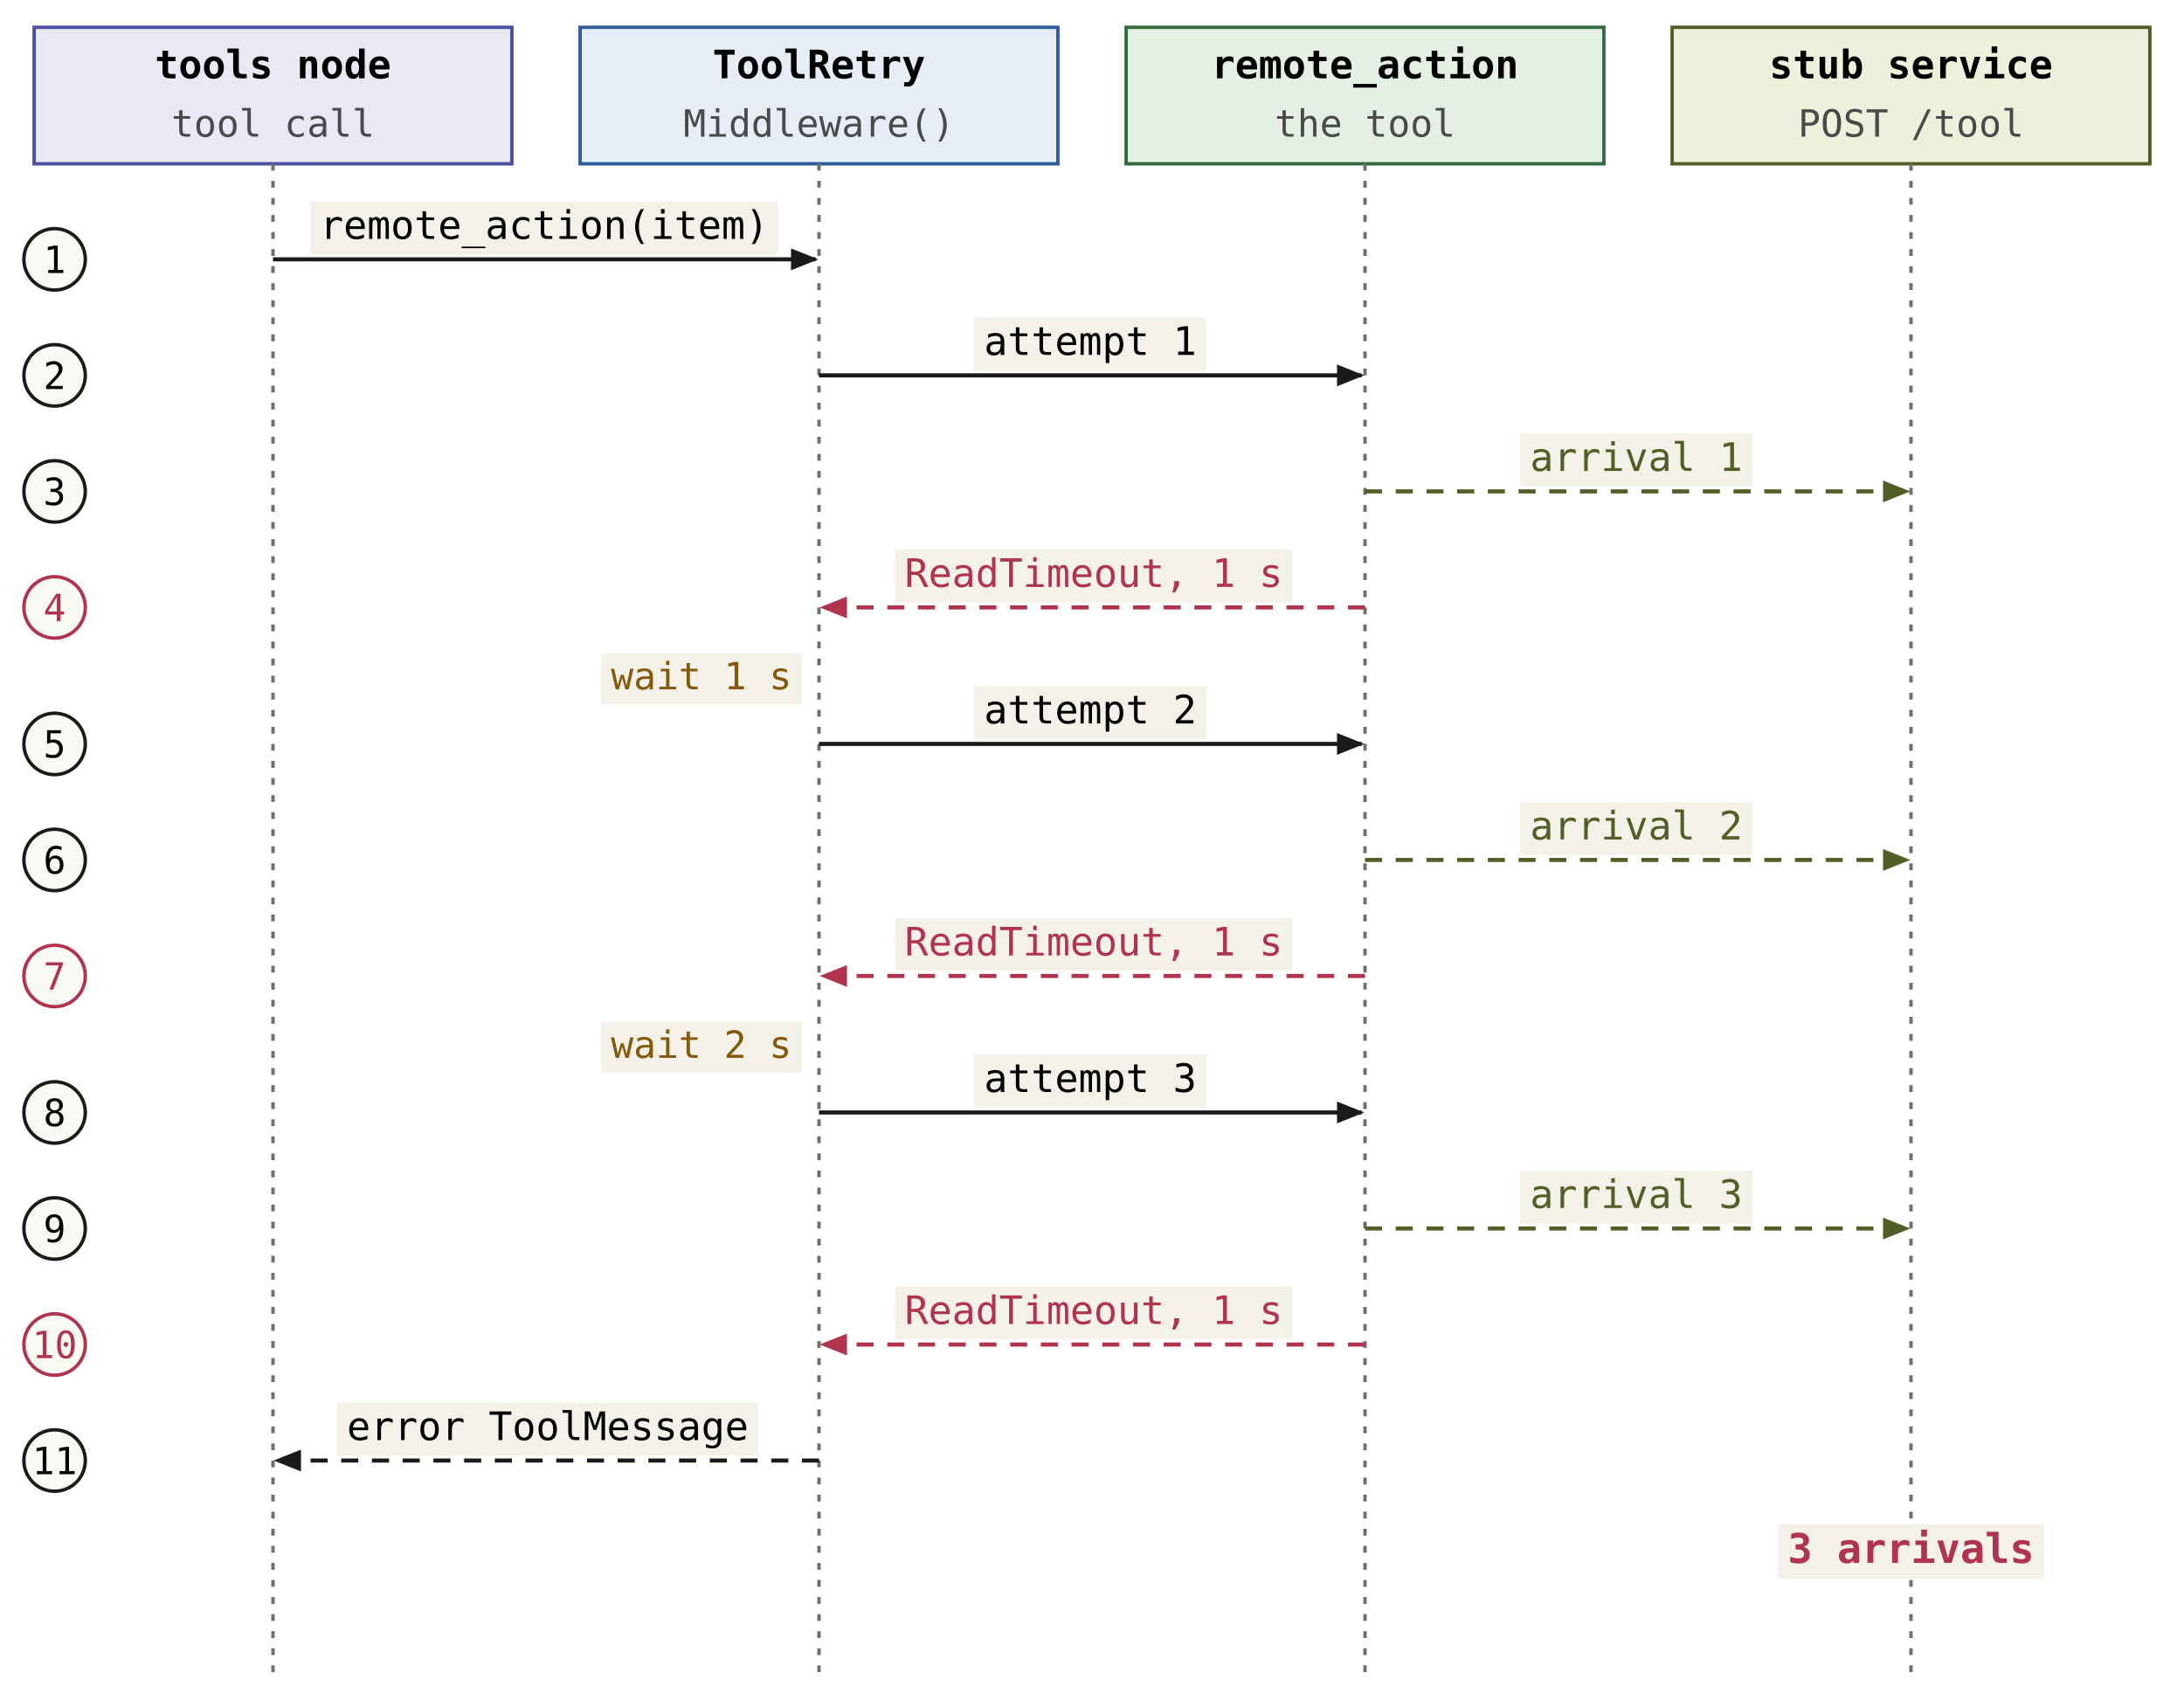
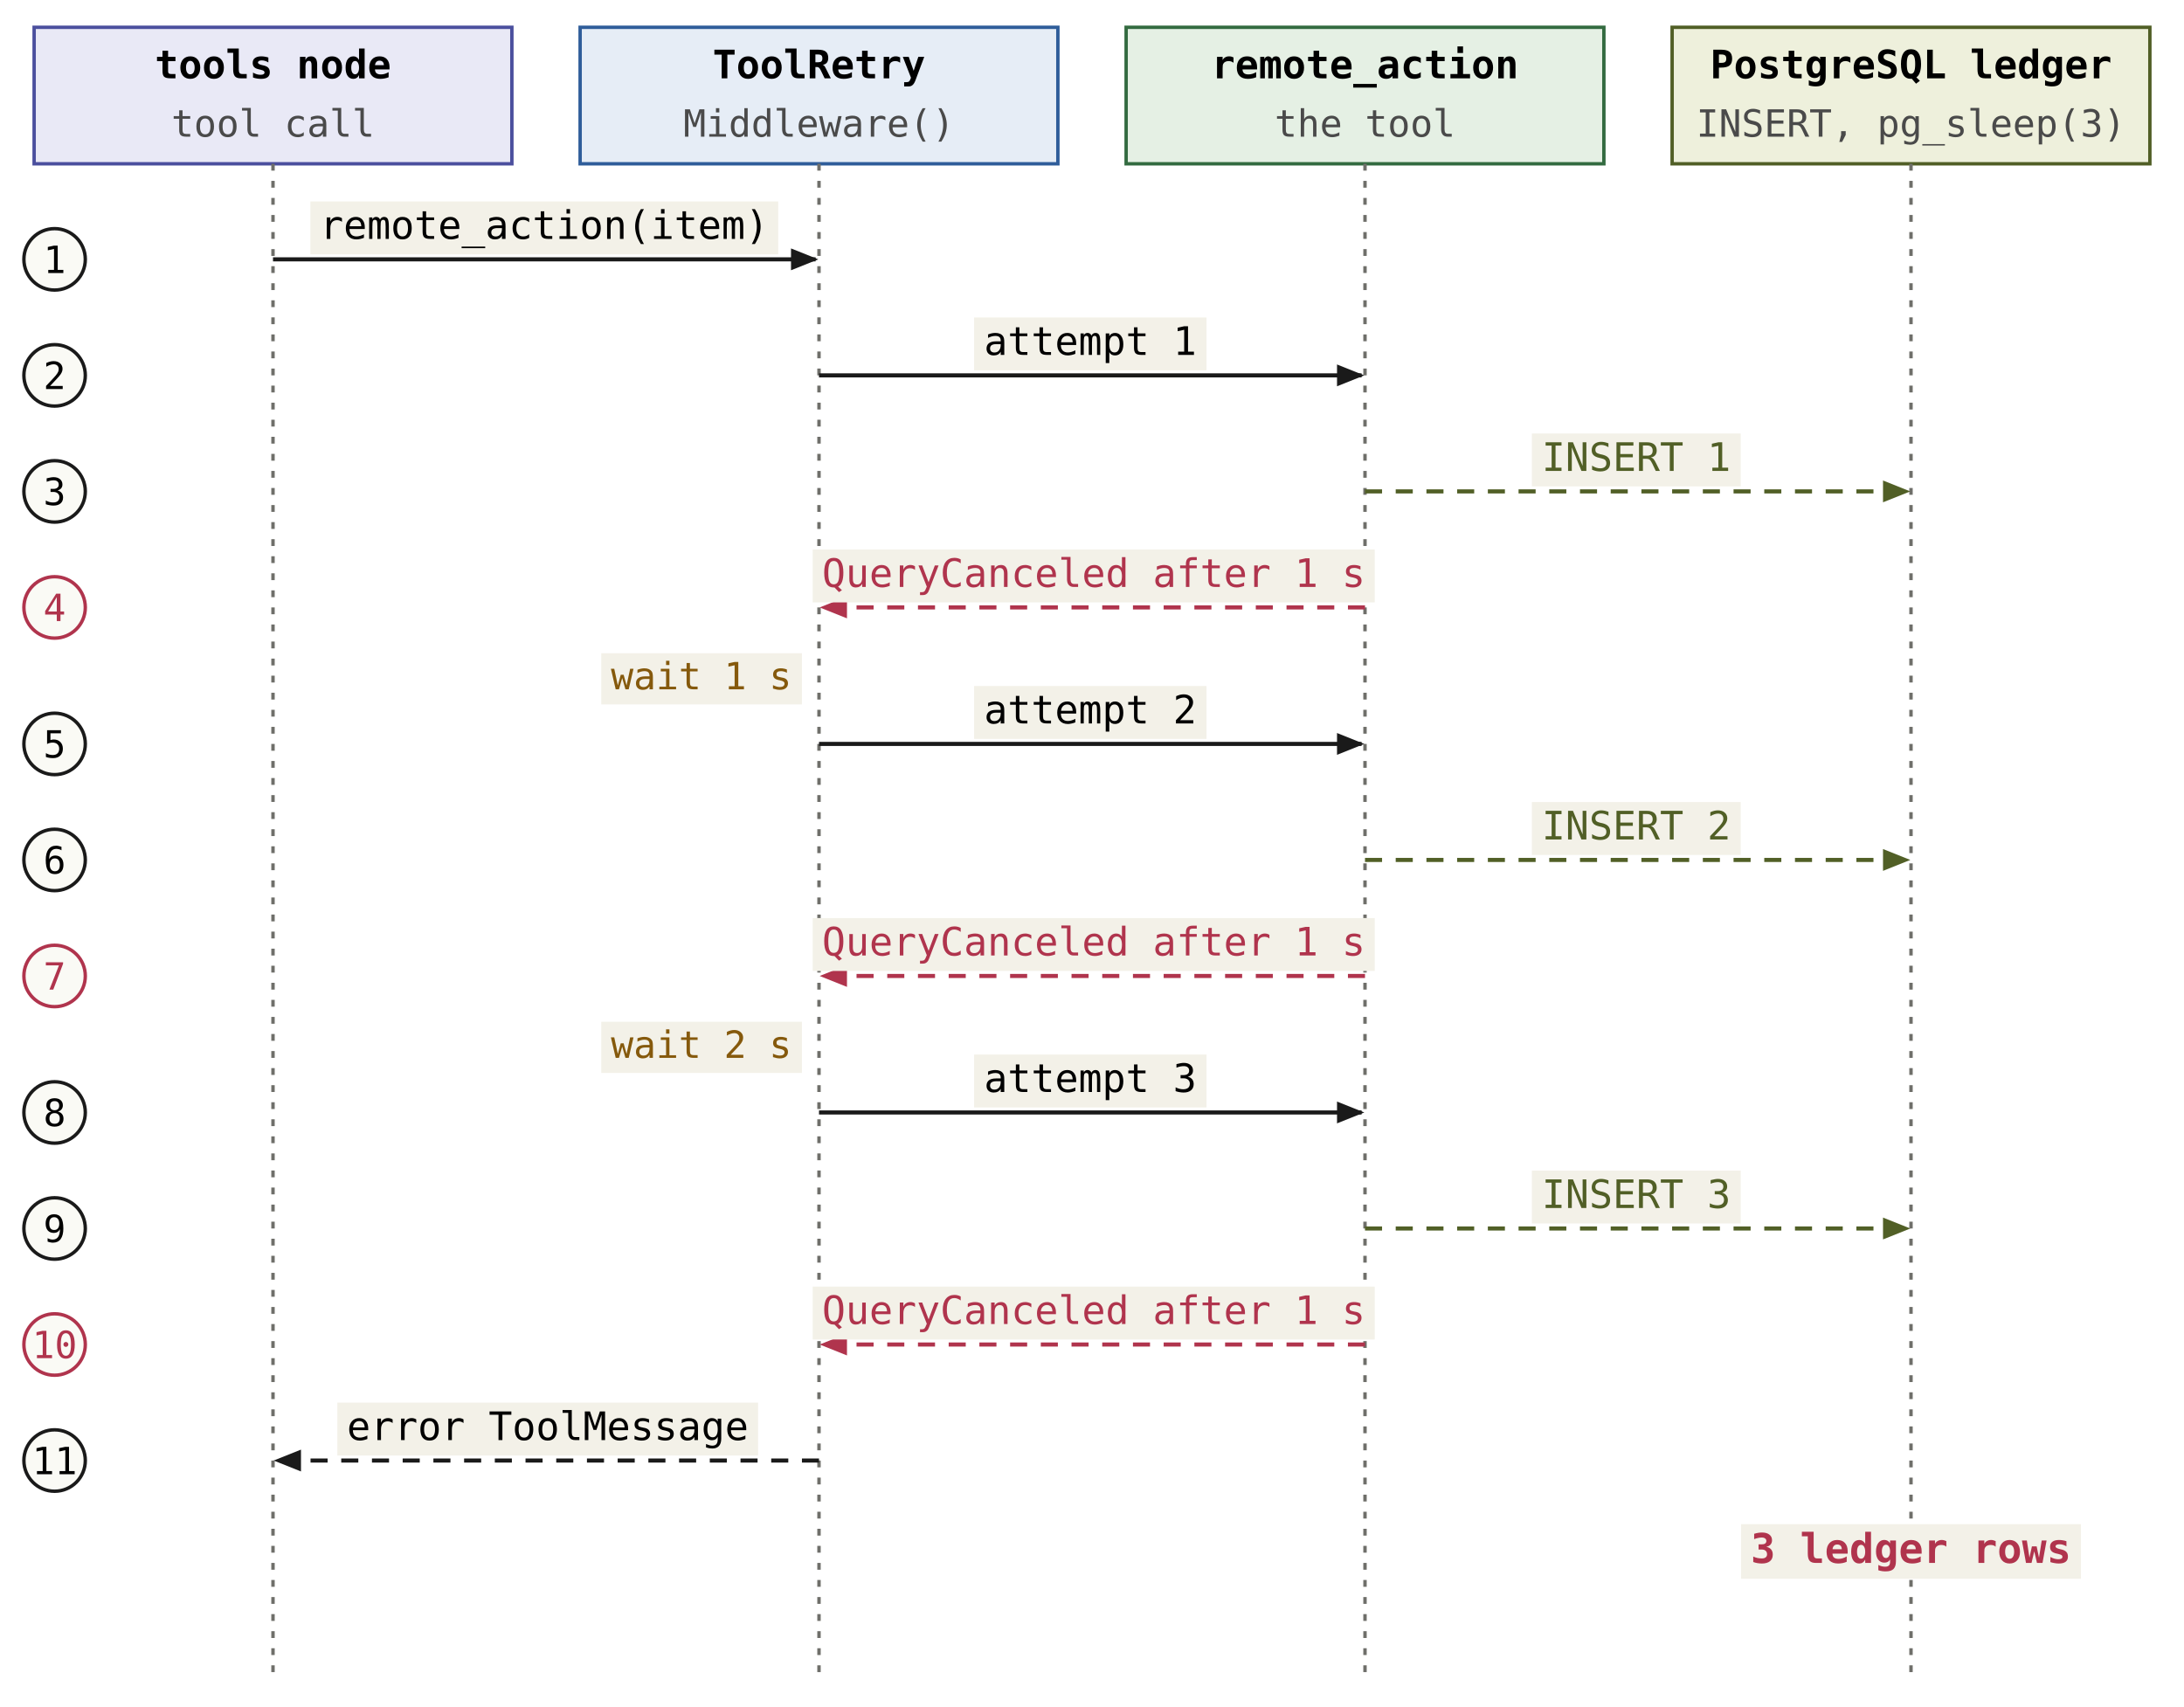
<svg xmlns="http://www.w3.org/2000/svg" viewBox="0 0 640 500" role="img" aria-labelledby="fig-3-5-title fig-3-5-desc" font-family="JetBrains Mono, ui-monospace, monospace">
  <defs>
    <marker id="fig-3-5-head-ink" viewBox="0 0 10 10" refX="9" refY="5" markerWidth="8" markerHeight="8" markerUnits="userSpaceOnUse" orient="auto-start-reverse">
      <path d="M0 1 L10 5 L0 9 z" fill="var(--m-ink, #1a1a1a)" />
    </marker>
    <marker id="fig-3-5-head-olive" viewBox="0 0 10 10" refX="9" refY="5" markerWidth="8" markerHeight="8" markerUnits="userSpaceOnUse" orient="auto-start-reverse">
      <path d="M0 1 L10 5 L0 9 z" fill="var(--m-olive-ink, #515f26)" />
    </marker>
    <marker id="fig-3-5-head-rose" viewBox="0 0 10 10" refX="9" refY="5" markerWidth="8" markerHeight="8" markerUnits="userSpaceOnUse" orient="auto-start-reverse">
      <path d="M0 1 L10 5 L0 9 z" fill="var(--m-rose-ink, #b0344d)" />
    </marker>
  </defs>
  <rect x="10" y="8" width="140" height="40" fill="var(--m-indigo-fill, #e9e9f6)" stroke="var(--m-indigo-ink, #4b4f9e)" />
  <text x="80" y="22.95" font-size="11.5" text-anchor="middle" font-weight="700">tools node</text>
  <text x="80" y="40.05" font-size="11" text-anchor="middle" class="m-serif" fill="var(--m-ink-soft, #4a4a4a)">tool call</text>
  <line x1="80" y1="48" x2="80" y2="490" stroke="var(--m-ink-mute, #6f6f6a)" stroke-width="1" stroke-dasharray="2 3" />
  <rect x="170" y="8" width="140" height="40" fill="var(--m-blue-fill, #e6edf6)" stroke="var(--m-blue-ink, #2f5d9a)" />
  <text x="240" y="22.95" font-size="11.5" text-anchor="middle" font-weight="700">ToolRetry</text>
  <text x="240" y="40.05" font-size="11" text-anchor="middle" class="m-serif" fill="var(--m-ink-soft, #4a4a4a)">Middleware()</text>
  <line x1="240" y1="48" x2="240" y2="490" stroke="var(--m-ink-mute, #6f6f6a)" stroke-width="1" stroke-dasharray="2 3" />
  <rect x="330" y="8" width="140" height="40" fill="var(--m-green-fill, #e5f0e4)" stroke="var(--m-green-ink, #336b40)" />
  <text x="400" y="22.95" font-size="11.5" text-anchor="middle" font-weight="700">remote_action</text>
  <text x="400" y="40.05" font-size="11" text-anchor="middle" class="m-serif" fill="var(--m-ink-soft, #4a4a4a)">the tool</text>
  <line x1="400" y1="48" x2="400" y2="490" stroke="var(--m-ink-mute, #6f6f6a)" stroke-width="1" stroke-dasharray="2 3" />
  <rect x="490" y="8" width="140" height="40" fill="var(--m-olive-fill, #eef0dc)" stroke="var(--m-olive-ink, #515f26)" />
-   <text x="560" y="22.95" font-size="11.5" text-anchor="middle" font-weight="700">stub service</text>
-   <text x="560" y="40.05" font-size="11" text-anchor="middle" class="m-serif" fill="var(--m-ink-soft, #4a4a4a)">POST /tool</text>
+   <text x="560" y="22.95" font-size="11.5" text-anchor="middle" font-weight="700">PostgreSQL ledger</text>
+   <text x="560" y="40.05" font-size="11" text-anchor="middle" class="m-serif" fill="var(--m-ink-soft, #4a4a4a)">INSERT, pg_sleep(3)</text>
  <line x1="560" y1="48" x2="560" y2="490" stroke="var(--m-ink-mute, #6f6f6a)" stroke-width="1" stroke-dasharray="2 3" />
  <circle cx="16" cy="76" r="9" fill="var(--m-paper, #fafaf5)" stroke="var(--m-ink, #1a1a1a)" stroke-width="1" />
  <text x="16" y="80" font-size="11" text-anchor="middle">1</text>
  <line x1="80" y1="76" x2="239" y2="76" stroke="var(--m-ink, #1a1a1a)" stroke-width="1.2" marker-end="url(#fig-3-5-head-ink)" />
  <rect class="m-knock" x="90.95" y="59.03" width="137.1" height="15.5" fill="var(--m-panel, #f3f1e8)" />
  <text x="159.5" y="70" font-size="11.5" text-anchor="middle">remote_action(item)</text>
  <circle cx="16" cy="110" r="9" fill="var(--m-paper, #fafaf5)" stroke="var(--m-ink, #1a1a1a)" stroke-width="1" />
  <text x="16" y="114" font-size="11" text-anchor="middle">2</text>
  <line x1="240" y1="110" x2="399" y2="110" stroke="var(--m-ink, #1a1a1a)" stroke-width="1.2" marker-end="url(#fig-3-5-head-ink)" />
  <rect class="m-knock" x="285.45" y="93.03" width="68.1" height="15.5" fill="var(--m-panel, #f3f1e8)" />
  <text x="319.5" y="104" font-size="11.5" text-anchor="middle">attempt 1</text>
  <circle cx="16" cy="144" r="9" fill="var(--m-paper, #fafaf5)" stroke="var(--m-ink, #1a1a1a)" stroke-width="1" />
  <text x="16" y="148" font-size="11" text-anchor="middle">3</text>
  <line x1="400" y1="144" x2="559" y2="144" stroke="var(--m-olive-ink, #515f26)" stroke-width="1.2" stroke-dasharray="5 4" marker-end="url(#fig-3-5-head-olive)" />
-   <rect class="m-knock" x="445.45" y="127.03" width="68.1" height="15.5" fill="var(--m-panel, #f3f1e8)" />
-   <text x="479.5" y="138" font-size="11.5" text-anchor="middle" fill="var(--m-olive-ink, #515f26)">arrival 1</text>
+   <rect class="m-knock" x="448.9" y="127.03" width="61.2" height="15.5" fill="var(--m-panel, #f3f1e8)" />
+   <text x="479.5" y="138" font-size="11.5" text-anchor="middle" fill="var(--m-olive-ink, #515f26)">INSERT 1</text>
  <circle cx="16" cy="178" r="9" fill="var(--m-paper, #fafaf5)" stroke="var(--m-rose-ink, #b0344d)" stroke-width="1" />
  <text x="16" y="182" font-size="11" text-anchor="middle" fill="var(--m-rose-ink, #b0344d)">4</text>
  <line x1="400" y1="178" x2="241" y2="178" stroke="var(--m-rose-ink, #b0344d)" stroke-width="1.2" stroke-dasharray="5 4" marker-end="url(#fig-3-5-head-rose)" />
-   <rect class="m-knock" x="262.3" y="161.03" width="116.4" height="15.5" fill="var(--m-panel, #f3f1e8)" />
-   <text x="320.5" y="172" font-size="11.5" text-anchor="middle" fill="var(--m-rose-ink, #b0344d)">ReadTimeout, 1 s</text>
+   <rect class="m-knock" x="238.15" y="161.03" width="164.7" height="15.5" fill="var(--m-panel, #f3f1e8)" />
+   <text x="320.5" y="172" font-size="11.5" text-anchor="middle" fill="var(--m-rose-ink, #b0344d)">QueryCanceled after 1 s</text>
  <rect class="m-knock" x="176.2" y="191.42" width="58.8" height="15" fill="var(--m-panel, #f3f1e8)" />
  <text x="232" y="202" font-size="11" text-anchor="end" fill="var(--m-amber-ink, #85590c)">wait 1 s</text>
  <circle cx="16" cy="218" r="9" fill="var(--m-paper, #fafaf5)" stroke="var(--m-ink, #1a1a1a)" stroke-width="1" />
  <text x="16" y="222" font-size="11" text-anchor="middle">5</text>
  <line x1="240" y1="218" x2="399" y2="218" stroke="var(--m-ink, #1a1a1a)" stroke-width="1.2" marker-end="url(#fig-3-5-head-ink)" />
  <rect class="m-knock" x="285.45" y="201.03" width="68.1" height="15.5" fill="var(--m-panel, #f3f1e8)" />
  <text x="319.5" y="212" font-size="11.5" text-anchor="middle">attempt 2</text>
  <circle cx="16" cy="252" r="9" fill="var(--m-paper, #fafaf5)" stroke="var(--m-ink, #1a1a1a)" stroke-width="1" />
  <text x="16" y="256" font-size="11" text-anchor="middle">6</text>
  <line x1="400" y1="252" x2="559" y2="252" stroke="var(--m-olive-ink, #515f26)" stroke-width="1.2" stroke-dasharray="5 4" marker-end="url(#fig-3-5-head-olive)" />
-   <rect class="m-knock" x="445.45" y="235.03" width="68.1" height="15.5" fill="var(--m-panel, #f3f1e8)" />
-   <text x="479.5" y="246" font-size="11.5" text-anchor="middle" fill="var(--m-olive-ink, #515f26)">arrival 2</text>
+   <rect class="m-knock" x="448.9" y="235.03" width="61.2" height="15.5" fill="var(--m-panel, #f3f1e8)" />
+   <text x="479.5" y="246" font-size="11.5" text-anchor="middle" fill="var(--m-olive-ink, #515f26)">INSERT 2</text>
  <circle cx="16" cy="286" r="9" fill="var(--m-paper, #fafaf5)" stroke="var(--m-rose-ink, #b0344d)" stroke-width="1" />
  <text x="16" y="290" font-size="11" text-anchor="middle" fill="var(--m-rose-ink, #b0344d)">7</text>
  <line x1="400" y1="286" x2="241" y2="286" stroke="var(--m-rose-ink, #b0344d)" stroke-width="1.2" stroke-dasharray="5 4" marker-end="url(#fig-3-5-head-rose)" />
-   <rect class="m-knock" x="262.3" y="269.03" width="116.4" height="15.5" fill="var(--m-panel, #f3f1e8)" />
-   <text x="320.5" y="280" font-size="11.5" text-anchor="middle" fill="var(--m-rose-ink, #b0344d)">ReadTimeout, 1 s</text>
+   <rect class="m-knock" x="238.15" y="269.03" width="164.7" height="15.5" fill="var(--m-panel, #f3f1e8)" />
+   <text x="320.5" y="280" font-size="11.5" text-anchor="middle" fill="var(--m-rose-ink, #b0344d)">QueryCanceled after 1 s</text>
  <rect class="m-knock" x="176.2" y="299.42" width="58.8" height="15" fill="var(--m-panel, #f3f1e8)" />
  <text x="232" y="310" font-size="11" text-anchor="end" fill="var(--m-amber-ink, #85590c)">wait 2 s</text>
  <circle cx="16" cy="326" r="9" fill="var(--m-paper, #fafaf5)" stroke="var(--m-ink, #1a1a1a)" stroke-width="1" />
  <text x="16" y="330" font-size="11" text-anchor="middle">8</text>
  <line x1="240" y1="326" x2="399" y2="326" stroke="var(--m-ink, #1a1a1a)" stroke-width="1.2" marker-end="url(#fig-3-5-head-ink)" />
  <rect class="m-knock" x="285.45" y="309.03" width="68.1" height="15.5" fill="var(--m-panel, #f3f1e8)" />
  <text x="319.5" y="320" font-size="11.5" text-anchor="middle">attempt 3</text>
  <circle cx="16" cy="360" r="9" fill="var(--m-paper, #fafaf5)" stroke="var(--m-ink, #1a1a1a)" stroke-width="1" />
  <text x="16" y="364" font-size="11" text-anchor="middle">9</text>
  <line x1="400" y1="360" x2="559" y2="360" stroke="var(--m-olive-ink, #515f26)" stroke-width="1.2" stroke-dasharray="5 4" marker-end="url(#fig-3-5-head-olive)" />
-   <rect class="m-knock" x="445.45" y="343.03" width="68.1" height="15.5" fill="var(--m-panel, #f3f1e8)" />
-   <text x="479.5" y="354" font-size="11.5" text-anchor="middle" fill="var(--m-olive-ink, #515f26)">arrival 3</text>
+   <rect class="m-knock" x="448.9" y="343.03" width="61.2" height="15.5" fill="var(--m-panel, #f3f1e8)" />
+   <text x="479.5" y="354" font-size="11.5" text-anchor="middle" fill="var(--m-olive-ink, #515f26)">INSERT 3</text>
  <circle cx="16" cy="394" r="9" fill="var(--m-paper, #fafaf5)" stroke="var(--m-rose-ink, #b0344d)" stroke-width="1" />
  <text x="16" y="398" font-size="11" text-anchor="middle" fill="var(--m-rose-ink, #b0344d)">10</text>
  <line x1="400" y1="394" x2="241" y2="394" stroke="var(--m-rose-ink, #b0344d)" stroke-width="1.2" stroke-dasharray="5 4" marker-end="url(#fig-3-5-head-rose)" />
-   <rect class="m-knock" x="262.3" y="377.03" width="116.4" height="15.5" fill="var(--m-panel, #f3f1e8)" />
-   <text x="320.5" y="388" font-size="11.5" text-anchor="middle" fill="var(--m-rose-ink, #b0344d)">ReadTimeout, 1 s</text>
+   <rect class="m-knock" x="238.15" y="377.03" width="164.7" height="15.5" fill="var(--m-panel, #f3f1e8)" />
+   <text x="320.5" y="388" font-size="11.5" text-anchor="middle" fill="var(--m-rose-ink, #b0344d)">QueryCanceled after 1 s</text>
  <circle cx="16" cy="428" r="9" fill="var(--m-paper, #fafaf5)" stroke="var(--m-ink, #1a1a1a)" stroke-width="1" />
  <text x="16" y="432" font-size="11" text-anchor="middle">11</text>
  <line x1="240" y1="428" x2="81" y2="428" stroke="var(--m-ink, #1a1a1a)" stroke-width="1.2" stroke-dasharray="5 4" marker-end="url(#fig-3-5-head-ink)" />
  <rect class="m-knock" x="98.85" y="411.03" width="123.3" height="15.5" fill="var(--m-panel, #f3f1e8)" />
  <text x="160.5" y="422" font-size="11.5" text-anchor="middle">error ToolMessage</text>
-   <rect class="m-knock" x="521" y="446.64" width="78" height="16" fill="var(--m-panel, #f3f1e8)" />
-   <text x="560" y="458" font-size="12" text-anchor="middle" font-weight="700" fill="var(--m-rose-ink, #b0344d)">3 arrivals</text>
+   <rect class="m-knock" x="510.2" y="446.64" width="99.6" height="16" fill="var(--m-panel, #f3f1e8)" />
+   <text x="560" y="458" font-size="12" text-anchor="middle" font-weight="700" fill="var(--m-rose-ink, #b0344d)">3 ledger rows</text>
</svg>
